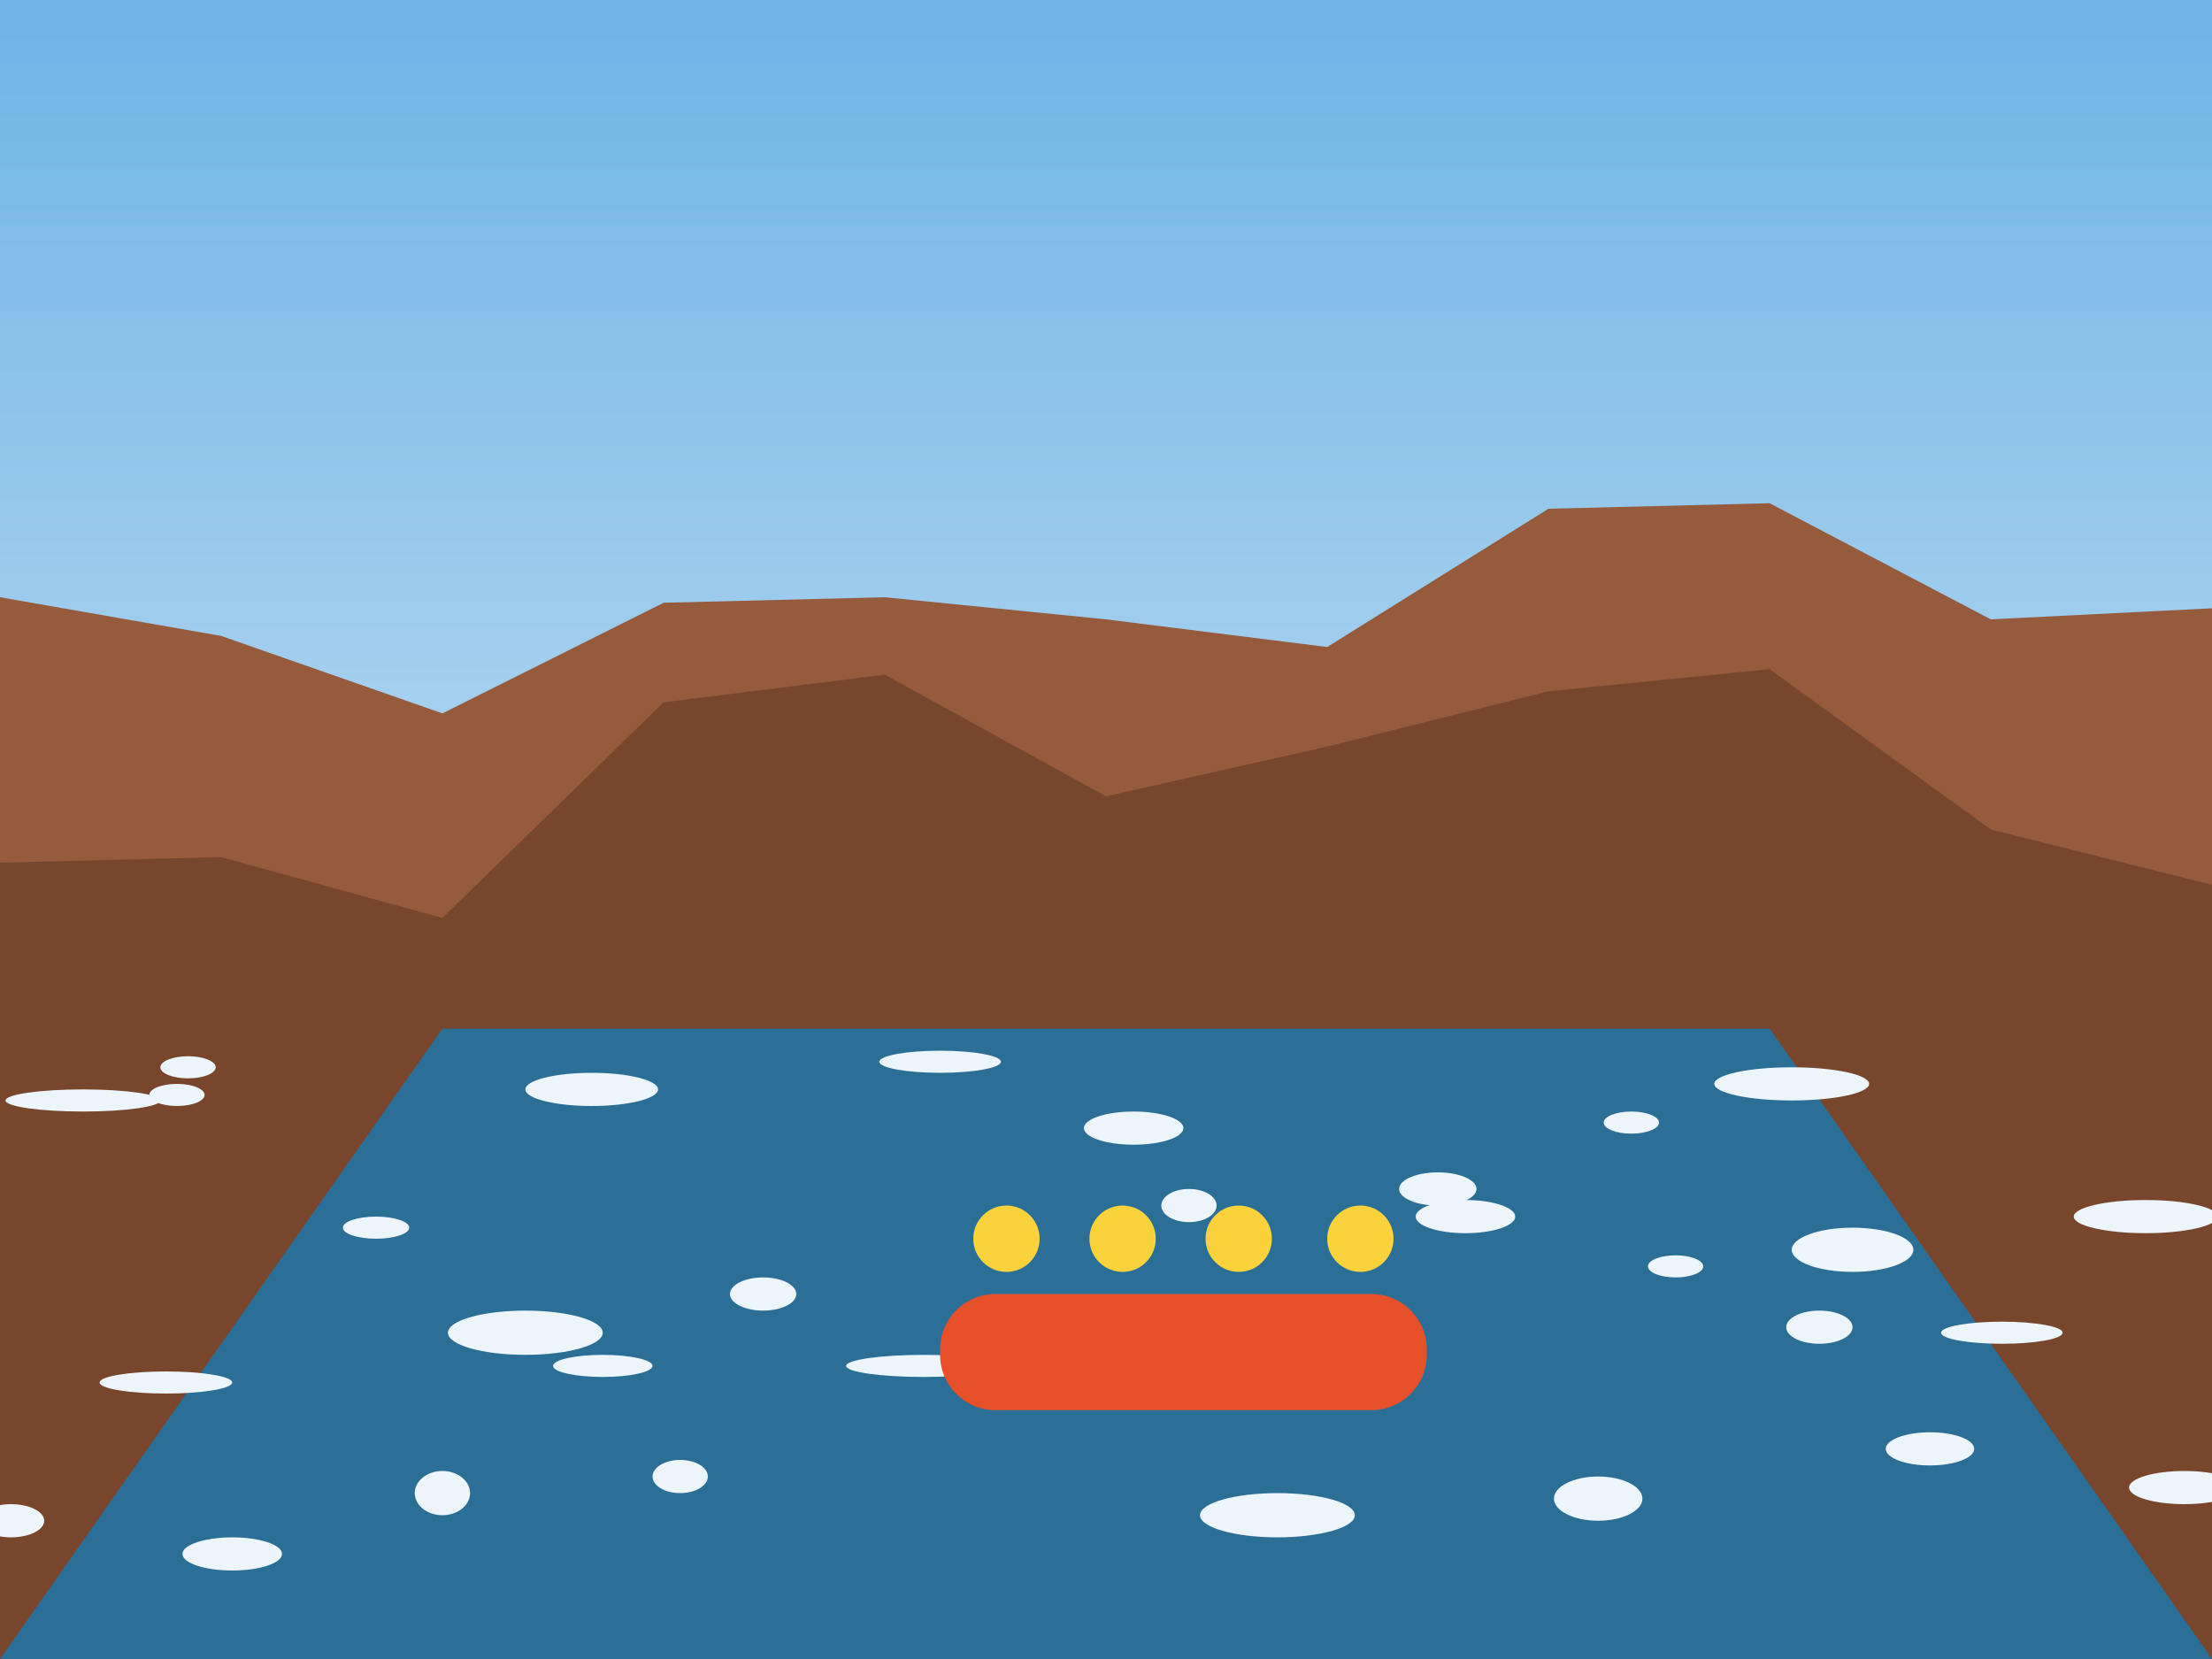
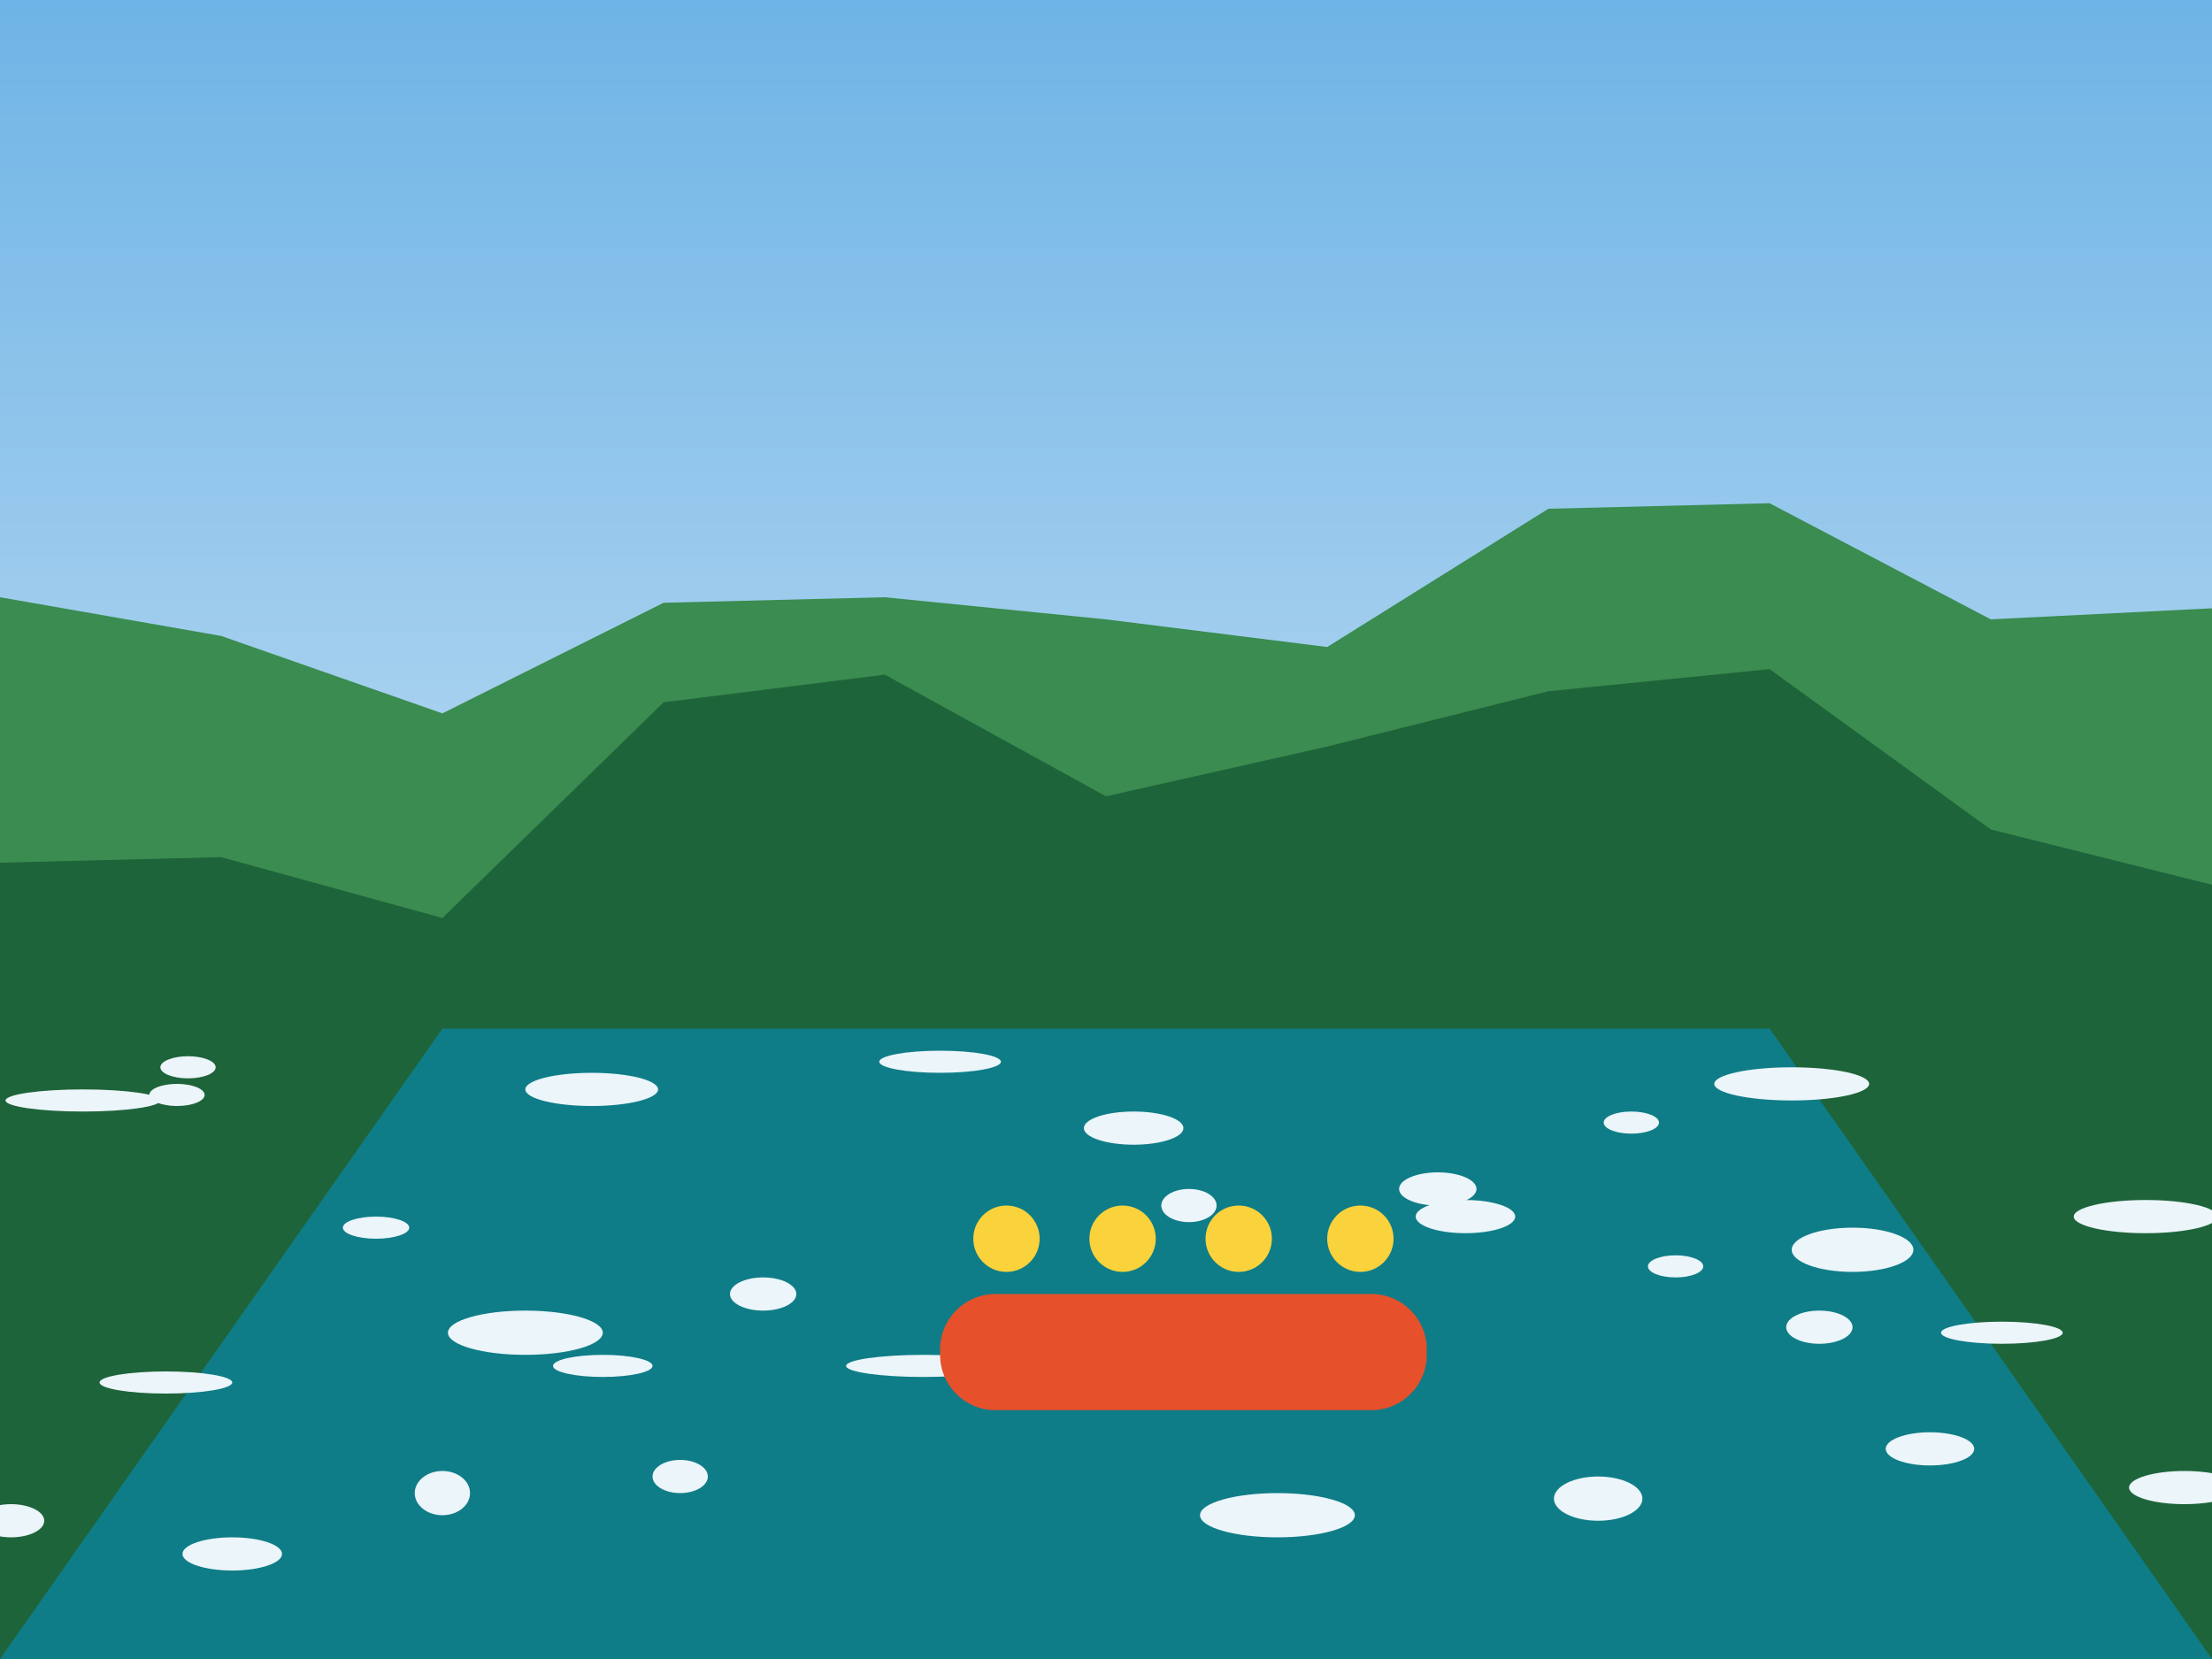
<svg xmlns="http://www.w3.org/2000/svg" viewBox="0 0 400 300" width="400" height="300">
  <defs>
    <linearGradient id="s" x1="0" y1="0" x2="0" y2="1">
      <stop offset="0" stop-color="#6eb4e6" />
      <stop offset="1" stop-color="#f0f5fa" />
    </linearGradient>
  </defs>
  <rect width="400" height="300" fill="url(#s)" />
-   <polygon points="0,300 0,108 40,115 80,129 120,109 160,108 200,112 240,117 280,92 320,91 360,112 400,110 400,300" fill="#965a3c" />
-   <polygon points="0,300 0,156 40,155 80,166 120,127 160,122 200,144 240,135 280,125 320,121 360,150 400,160 400,300" fill="#78462d" />
-   <polygon points="0,300 80,186 320,186 400,300" fill="#2b6e96" />
+   <polygon points="0,300 0,108 40,115 80,129 120,109 160,108 200,112 240,117 280,92 320,91 360,112 400,110 400,300" fill="#3a8c50" />
+   <polygon points="0,300 0,156 40,155 80,166 120,127 160,122 200,144 240,135 280,125 320,121 360,150 400,160 400,300" fill="#1e643a" />
+   <polygon points="0,300 80,186 320,186 400,300" fill="#0f7d87" />
  <g fill="#ebf5fa">
    <ellipse cx="324" cy="196" rx="14" ry="3" />
    <ellipse cx="231" cy="274" rx="14" ry="4" />
    <ellipse cx="80" cy="270" rx="5" ry="4" />
    <ellipse cx="32" cy="198" rx="5" ry="2" />
    <ellipse cx="123" cy="267" rx="5" ry="3" />
    <ellipse cx="167" cy="247" rx="14" ry="2" />
    <ellipse cx="265" cy="220" rx="9" ry="3" />
    <ellipse cx="2" cy="275" rx="6" ry="3" />
    <ellipse cx="335" cy="226" rx="11" ry="4" />
    <ellipse cx="42" cy="281" rx="9" ry="3" />
    <ellipse cx="388" cy="220" rx="13" ry="3" />
    <ellipse cx="15" cy="199" rx="14" ry="2" />
    <ellipse cx="205" cy="204" rx="9" ry="3" />
    <ellipse cx="34" cy="193" rx="5" ry="2" />
    <ellipse cx="107" cy="197" rx="12" ry="3" />
    <ellipse cx="362" cy="241" rx="11" ry="2" />
    <ellipse cx="289" cy="271" rx="8" ry="4" />
    <ellipse cx="138" cy="234" rx="6" ry="3" />
    <ellipse cx="170" cy="192" rx="11" ry="2" />
    <ellipse cx="68" cy="222" rx="6" ry="2" />
    <ellipse cx="30" cy="250" rx="12" ry="2" />
    <ellipse cx="349" cy="262" rx="8" ry="3" />
    <ellipse cx="260" cy="215" rx="7" ry="3" />
    <ellipse cx="329" cy="240" rx="6" ry="3" />
    <ellipse cx="215" cy="218" rx="5" ry="3" />
    <ellipse cx="303" cy="229" rx="5" ry="2" />
    <ellipse cx="95" cy="241" rx="14" ry="4" />
    <ellipse cx="295" cy="203" rx="5" ry="2" />
    <ellipse cx="109" cy="247" rx="9" ry="2" />
    <ellipse cx="395" cy="269" rx="10" ry="3" />
  </g>
  <rect x="170" y="234" width="88" height="21" rx="10" fill="#e6502a" />
  <g fill="#fad23c">
    <circle cx="182" cy="224" r="6" />
    <circle cx="203" cy="224" r="6" />
    <circle cx="224" cy="224" r="6" />
    <circle cx="246" cy="224" r="6" />
  </g>
</svg>
